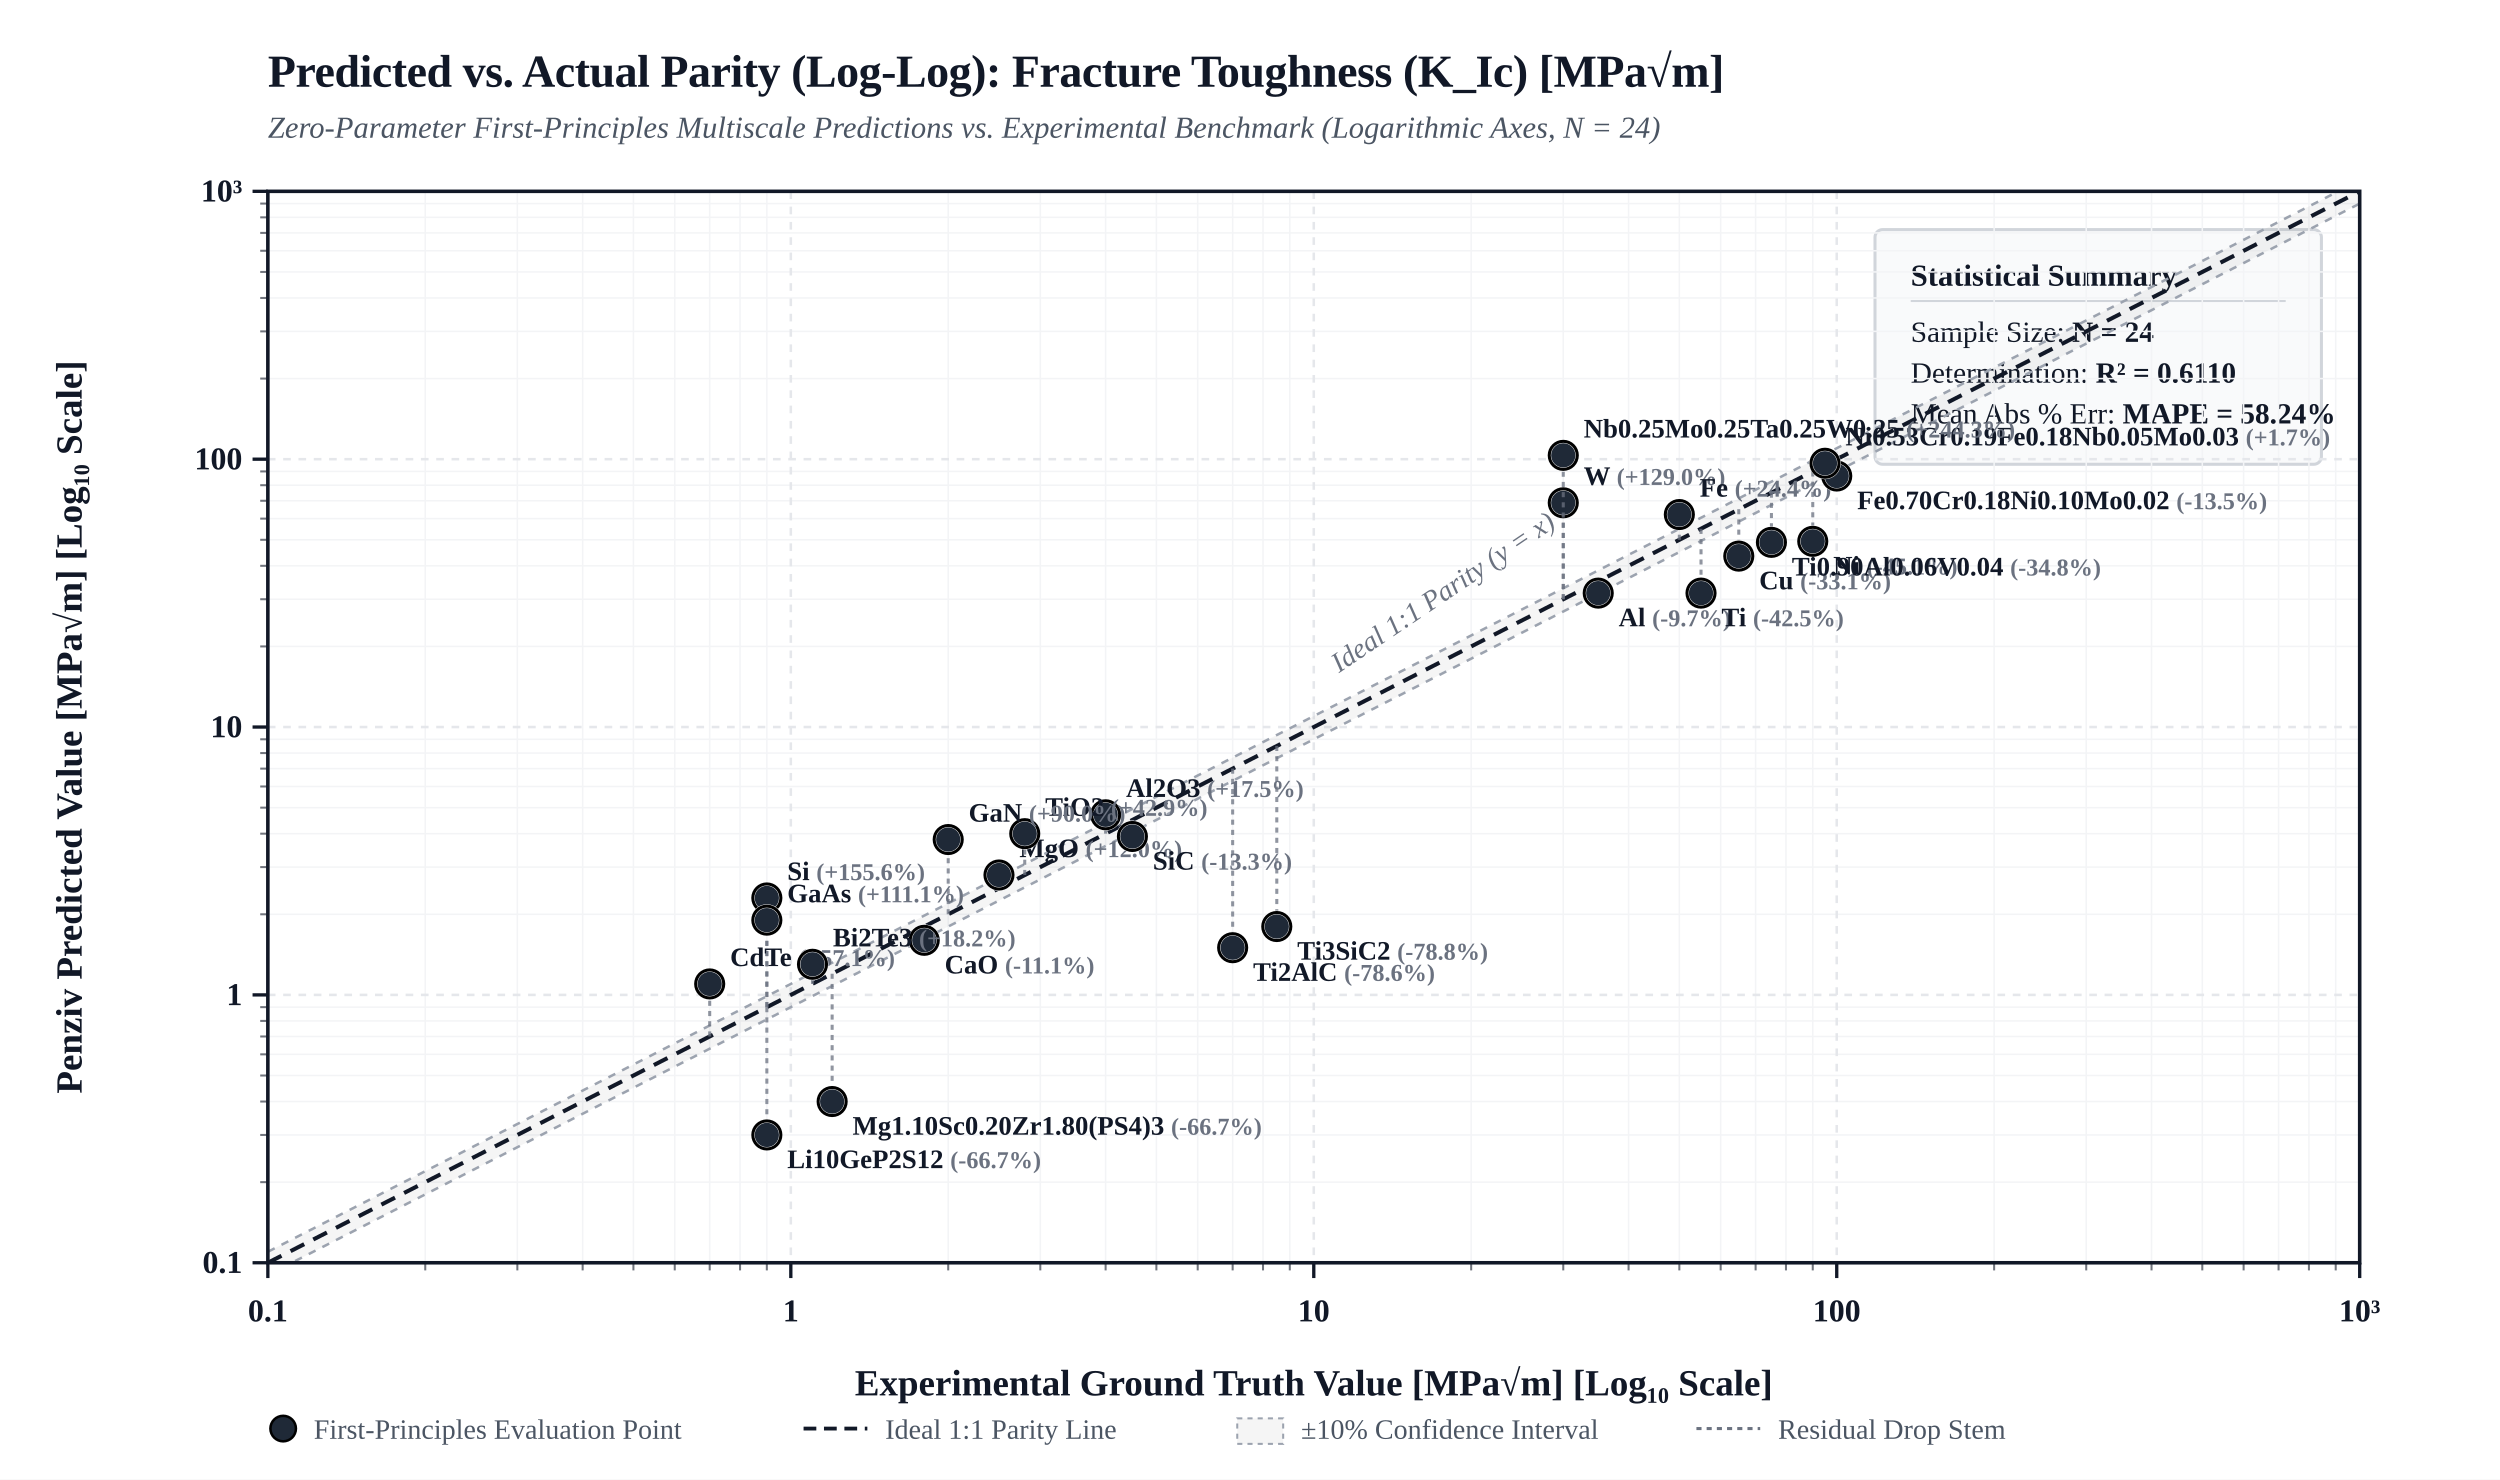
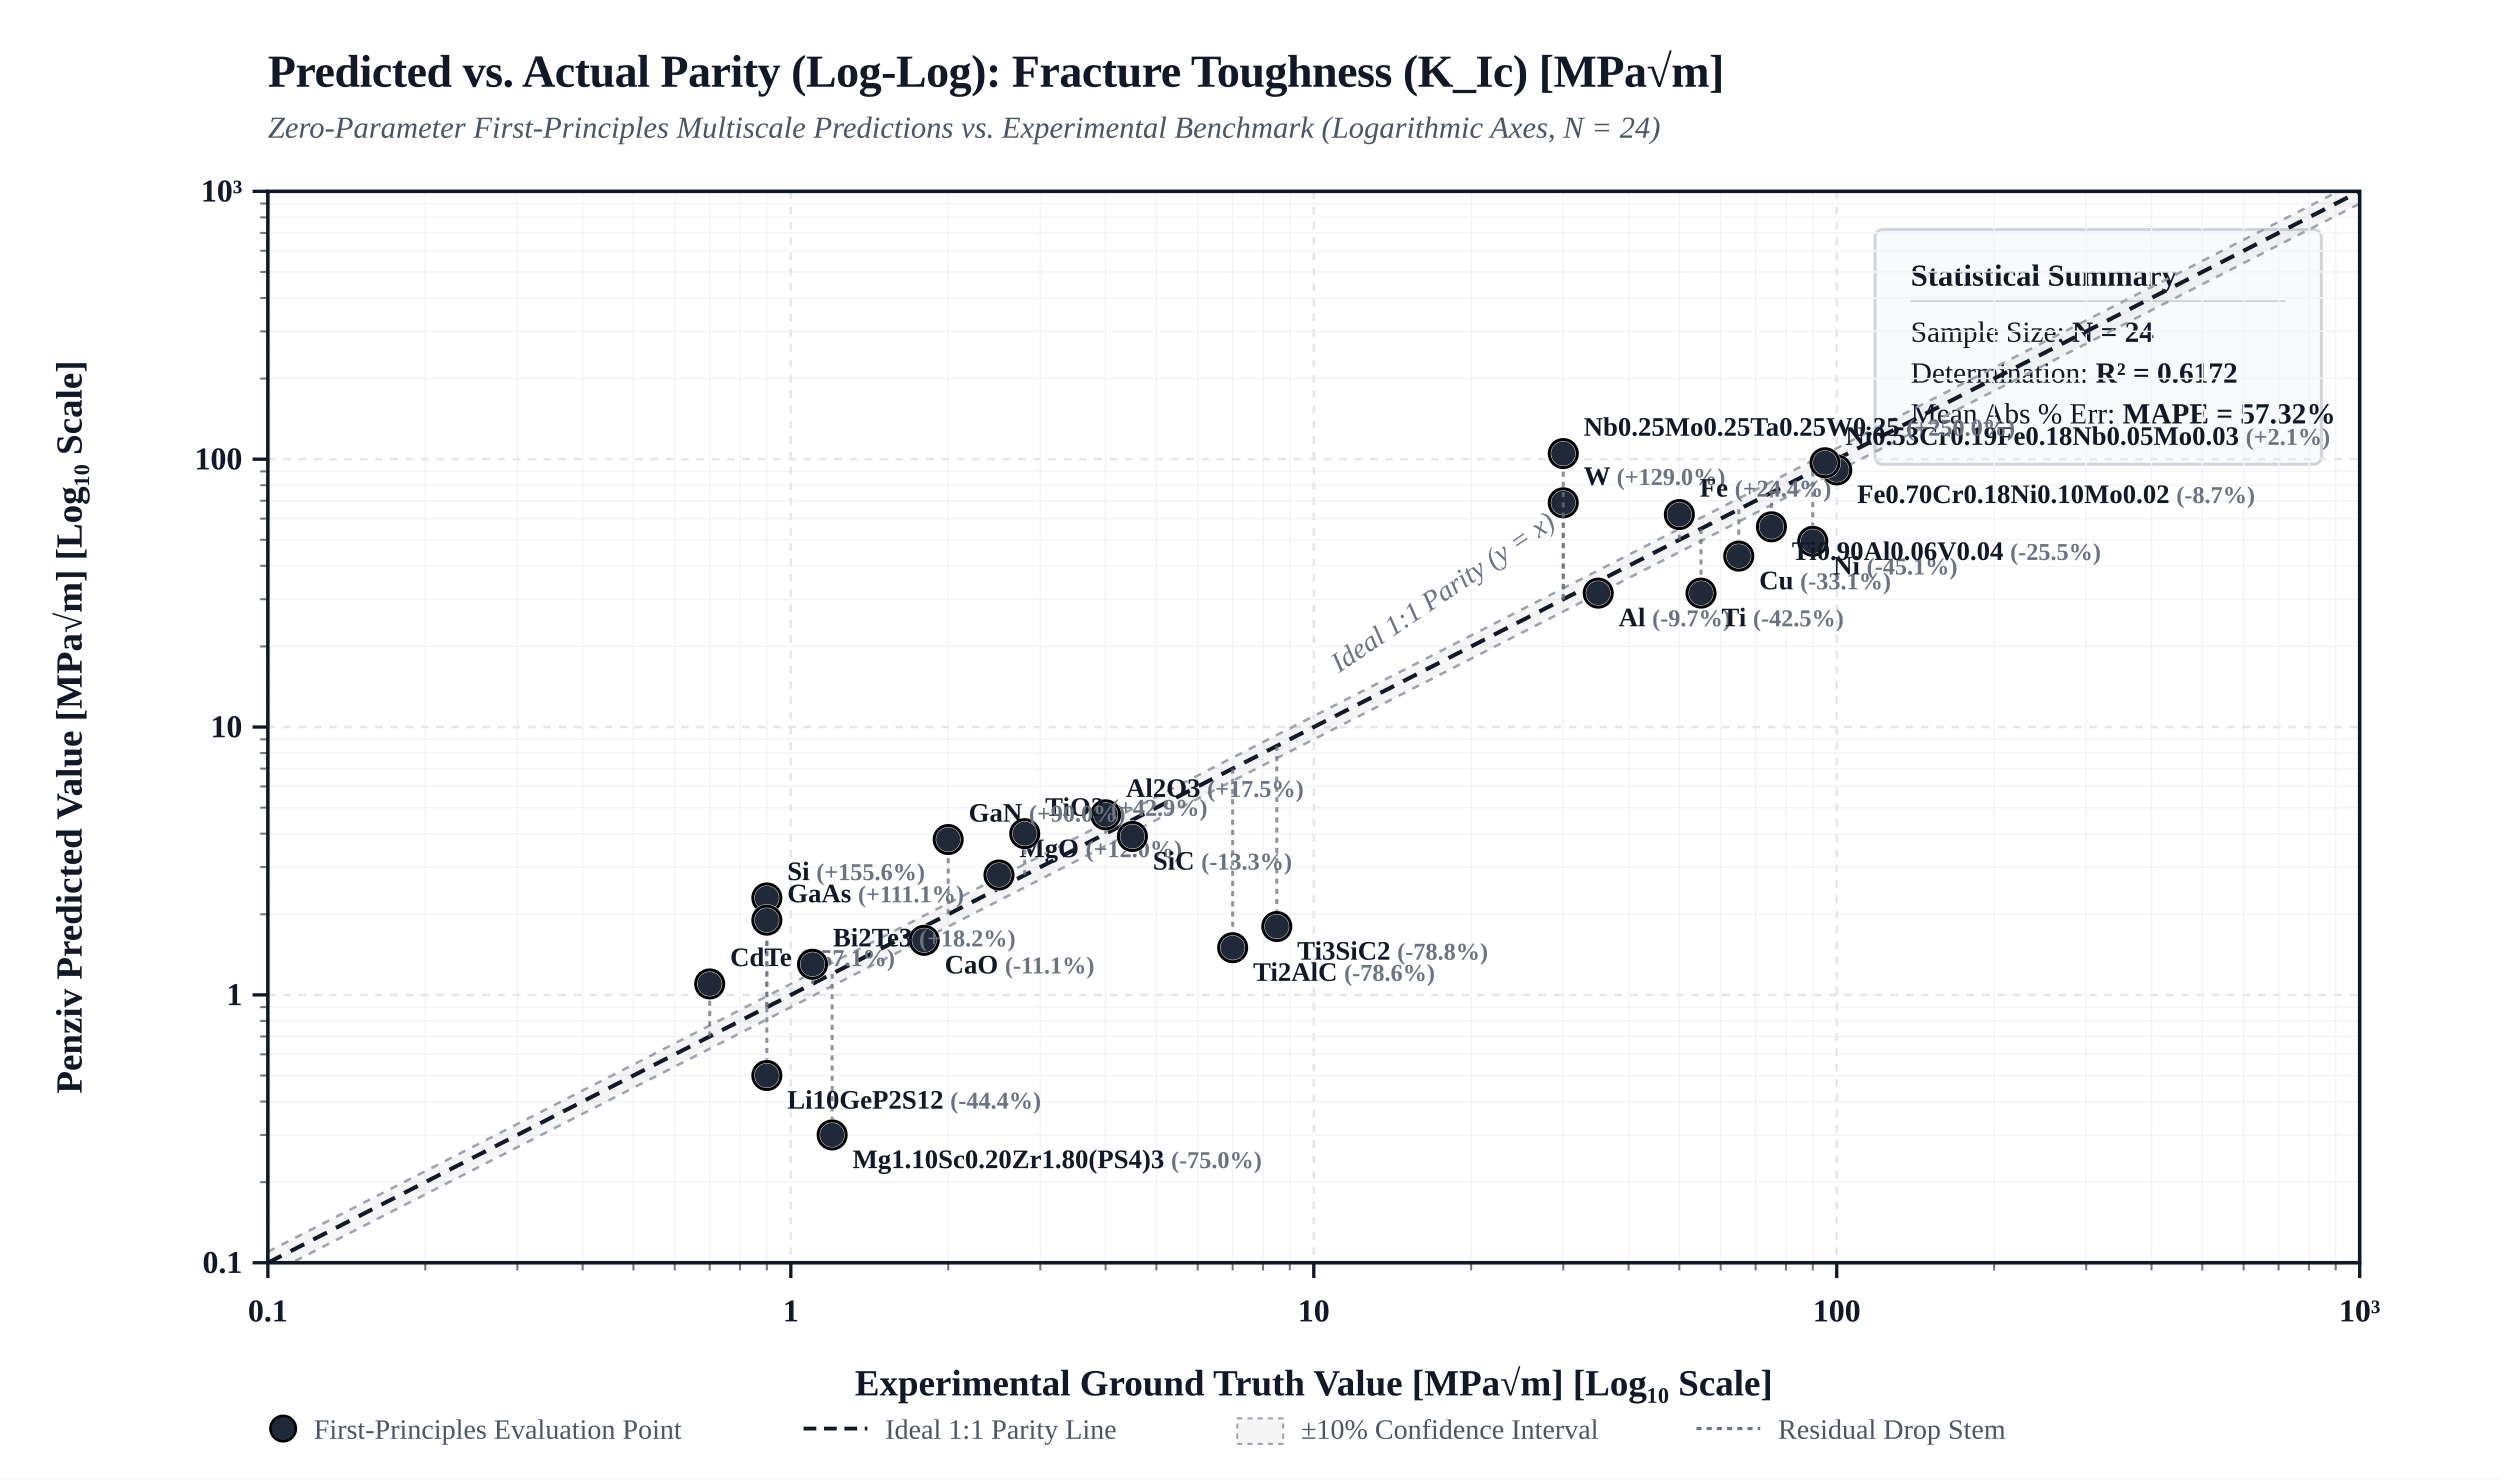
<svg xmlns="http://www.w3.org/2000/svg" viewBox="0 0 980 580" width="100%" height="auto" style="background-color: #FFFFFF; border: 1px solid #E5E7EB; border-radius: 4px; font-family: 'Times New Roman', Times, 'DejaVu Serif', 'TeX Gyre Termes', Georgia, serif;">
  <defs>
    <clipPath id="plotClip">
      <rect x="105" y="75" width="820" height="420" />
    </clipPath>
  </defs>
  <rect x="0" y="0" width="980" height="580" fill="#FFFFFF" />
  <text x="105" y="34" fill="#111827" font-size="18" font-weight="bold" letter-spacing="-0.01em">Predicted vs. Actual Parity (Log-Log): Fracture Toughness (K_Ic) [MPa√m]</text>
  <text x="105" y="54" fill="#4B5563" font-size="12" font-style="italic">Zero-Parameter First-Principles Multiscale Predictions vs. Experimental Benchmark (Logarithmic Axes, N = 24)</text>
  <g transform="translate(735, 90)">
    <rect width="175" height="92" rx="3" fill="#F9FAFB" stroke="#D1D5DB" stroke-width="1.2" />
    <text x="14" y="22" fill="#111827" font-size="12" font-weight="bold">Statistical Summary</text>
    <line x1="14" y1="28" x2="161" y2="28" stroke="#D1D5DB" stroke-width="0.8" />
    <text x="14" y="44" fill="#111827" font-size="11.5">Sample Size: <tspan font-weight="bold">N = 24</tspan>
    </text>
-     <text x="14" y="60" fill="#111827" font-size="11.5">Determination: <tspan font-weight="bold">R² = 0.6110</tspan>
+     <text x="14" y="60" fill="#111827" font-size="11.5">Determination: <tspan font-weight="bold">R² = 0.6172</tspan>
    </text>
-     <text x="14" y="76" fill="#111827" font-size="11.5">Mean Abs % Err: <tspan font-weight="bold">MAPE = 58.24%</tspan>
+     <text x="14" y="76" fill="#111827" font-size="11.5">Mean Abs % Err: <tspan font-weight="bold">MAPE = 57.32%</tspan>
    </text>
  </g>
  <line x1="166.7" y1="75" x2="166.7" y2="495" stroke="#F3F4F6" stroke-width="0.6" />
  <line x1="105" y1="463.4" x2="925" y2="463.4" stroke="#F3F4F6" stroke-width="0.6" />
  <line x1="102" y1="463.4" x2="105" y2="463.4" stroke="#111827" stroke-width="0.8" opacity="0.6" />
  <line x1="166.7" y1="495" x2="166.7" y2="498" stroke="#111827" stroke-width="0.8" opacity="0.6" />
  <line x1="202.8" y1="75" x2="202.8" y2="495" stroke="#F3F4F6" stroke-width="0.6" />
  <line x1="105" y1="444.9" x2="925" y2="444.9" stroke="#F3F4F6" stroke-width="0.6" />
  <line x1="102" y1="444.9" x2="105" y2="444.9" stroke="#111827" stroke-width="0.8" opacity="0.6" />
  <line x1="202.8" y1="495" x2="202.8" y2="498" stroke="#111827" stroke-width="0.8" opacity="0.6" />
  <line x1="228.4" y1="75" x2="228.4" y2="495" stroke="#F3F4F6" stroke-width="0.6" />
  <line x1="105" y1="431.8" x2="925" y2="431.8" stroke="#F3F4F6" stroke-width="0.6" />
  <line x1="102" y1="431.8" x2="105" y2="431.8" stroke="#111827" stroke-width="0.8" opacity="0.6" />
  <line x1="228.4" y1="495" x2="228.4" y2="498" stroke="#111827" stroke-width="0.8" opacity="0.6" />
  <line x1="248.3" y1="75" x2="248.3" y2="495" stroke="#F3F4F6" stroke-width="0.6" />
  <line x1="105" y1="421.6" x2="925" y2="421.6" stroke="#F3F4F6" stroke-width="0.6" />
  <line x1="102" y1="421.6" x2="105" y2="421.6" stroke="#111827" stroke-width="0.8" opacity="0.6" />
  <line x1="248.3" y1="495" x2="248.3" y2="498" stroke="#111827" stroke-width="0.8" opacity="0.6" />
  <line x1="264.5" y1="75" x2="264.5" y2="495" stroke="#F3F4F6" stroke-width="0.6" />
  <line x1="105" y1="413.3" x2="925" y2="413.3" stroke="#F3F4F6" stroke-width="0.6" />
  <line x1="102" y1="413.3" x2="105" y2="413.3" stroke="#111827" stroke-width="0.8" opacity="0.6" />
  <line x1="264.5" y1="495" x2="264.5" y2="498" stroke="#111827" stroke-width="0.8" opacity="0.6" />
  <line x1="278.2" y1="75" x2="278.2" y2="495" stroke="#F3F4F6" stroke-width="0.6" />
  <line x1="105" y1="406.3" x2="925" y2="406.3" stroke="#F3F4F6" stroke-width="0.6" />
  <line x1="102" y1="406.3" x2="105" y2="406.3" stroke="#111827" stroke-width="0.8" opacity="0.6" />
  <line x1="278.2" y1="495" x2="278.2" y2="498" stroke="#111827" stroke-width="0.8" opacity="0.6" />
  <line x1="290.1" y1="75" x2="290.1" y2="495" stroke="#F3F4F6" stroke-width="0.6" />
  <line x1="105" y1="400.2" x2="925" y2="400.2" stroke="#F3F4F6" stroke-width="0.6" />
  <line x1="102" y1="400.2" x2="105" y2="400.2" stroke="#111827" stroke-width="0.8" opacity="0.6" />
  <line x1="290.1" y1="495" x2="290.1" y2="498" stroke="#111827" stroke-width="0.8" opacity="0.6" />
  <line x1="300.6" y1="75" x2="300.6" y2="495" stroke="#F3F4F6" stroke-width="0.6" />
  <line x1="105" y1="394.8" x2="925" y2="394.8" stroke="#F3F4F6" stroke-width="0.6" />
  <line x1="102" y1="394.8" x2="105" y2="394.8" stroke="#111827" stroke-width="0.8" opacity="0.6" />
  <line x1="300.6" y1="495" x2="300.6" y2="498" stroke="#111827" stroke-width="0.8" opacity="0.6" />
  <line x1="371.7" y1="75" x2="371.7" y2="495" stroke="#F3F4F6" stroke-width="0.6" />
  <line x1="105" y1="358.4" x2="925" y2="358.4" stroke="#F3F4F6" stroke-width="0.6" />
  <line x1="102" y1="358.4" x2="105" y2="358.4" stroke="#111827" stroke-width="0.8" opacity="0.6" />
  <line x1="371.7" y1="495" x2="371.7" y2="498" stroke="#111827" stroke-width="0.8" opacity="0.6" />
  <line x1="407.8" y1="75" x2="407.8" y2="495" stroke="#F3F4F6" stroke-width="0.6" />
  <line x1="105" y1="339.9" x2="925" y2="339.9" stroke="#F3F4F6" stroke-width="0.6" />
  <line x1="102" y1="339.9" x2="105" y2="339.9" stroke="#111827" stroke-width="0.8" opacity="0.6" />
  <line x1="407.8" y1="495" x2="407.8" y2="498" stroke="#111827" stroke-width="0.8" opacity="0.6" />
  <line x1="433.4" y1="75" x2="433.4" y2="495" stroke="#F3F4F6" stroke-width="0.6" />
  <line x1="105" y1="326.8" x2="925" y2="326.8" stroke="#F3F4F6" stroke-width="0.6" />
  <line x1="102" y1="326.8" x2="105" y2="326.8" stroke="#111827" stroke-width="0.8" opacity="0.6" />
  <line x1="433.4" y1="495" x2="433.4" y2="498" stroke="#111827" stroke-width="0.8" opacity="0.6" />
  <line x1="453.3" y1="75" x2="453.3" y2="495" stroke="#F3F4F6" stroke-width="0.6" />
  <line x1="105" y1="316.6" x2="925" y2="316.6" stroke="#F3F4F6" stroke-width="0.6" />
  <line x1="102" y1="316.6" x2="105" y2="316.6" stroke="#111827" stroke-width="0.8" opacity="0.6" />
  <line x1="453.3" y1="495" x2="453.3" y2="498" stroke="#111827" stroke-width="0.8" opacity="0.6" />
  <line x1="469.5" y1="75" x2="469.5" y2="495" stroke="#F3F4F6" stroke-width="0.6" />
  <line x1="105" y1="308.3" x2="925" y2="308.3" stroke="#F3F4F6" stroke-width="0.6" />
  <line x1="102" y1="308.3" x2="105" y2="308.3" stroke="#111827" stroke-width="0.8" opacity="0.6" />
  <line x1="469.5" y1="495" x2="469.5" y2="498" stroke="#111827" stroke-width="0.8" opacity="0.6" />
  <line x1="483.2" y1="75" x2="483.2" y2="495" stroke="#F3F4F6" stroke-width="0.6" />
  <line x1="105" y1="301.3" x2="925" y2="301.3" stroke="#F3F4F6" stroke-width="0.6" />
  <line x1="102" y1="301.3" x2="105" y2="301.3" stroke="#111827" stroke-width="0.8" opacity="0.6" />
  <line x1="483.2" y1="495" x2="483.2" y2="498" stroke="#111827" stroke-width="0.8" opacity="0.6" />
  <line x1="495.1" y1="75" x2="495.1" y2="495" stroke="#F3F4F6" stroke-width="0.6" />
  <line x1="105" y1="295.2" x2="925" y2="295.2" stroke="#F3F4F6" stroke-width="0.6" />
  <line x1="102" y1="295.2" x2="105" y2="295.2" stroke="#111827" stroke-width="0.8" opacity="0.6" />
  <line x1="495.1" y1="495" x2="495.1" y2="498" stroke="#111827" stroke-width="0.8" opacity="0.6" />
  <line x1="505.6" y1="75" x2="505.6" y2="495" stroke="#F3F4F6" stroke-width="0.6" />
  <line x1="105" y1="289.8" x2="925" y2="289.8" stroke="#F3F4F6" stroke-width="0.6" />
  <line x1="102" y1="289.8" x2="105" y2="289.8" stroke="#111827" stroke-width="0.8" opacity="0.6" />
  <line x1="505.6" y1="495" x2="505.6" y2="498" stroke="#111827" stroke-width="0.8" opacity="0.6" />
  <line x1="576.7" y1="75" x2="576.7" y2="495" stroke="#F3F4F6" stroke-width="0.6" />
  <line x1="105" y1="253.4" x2="925" y2="253.4" stroke="#F3F4F6" stroke-width="0.6" />
  <line x1="102" y1="253.4" x2="105" y2="253.4" stroke="#111827" stroke-width="0.8" opacity="0.6" />
  <line x1="576.7" y1="495" x2="576.7" y2="498" stroke="#111827" stroke-width="0.8" opacity="0.6" />
  <line x1="612.8" y1="75" x2="612.8" y2="495" stroke="#F3F4F6" stroke-width="0.6" />
  <line x1="105" y1="234.9" x2="925" y2="234.9" stroke="#F3F4F6" stroke-width="0.6" />
  <line x1="102" y1="234.9" x2="105" y2="234.9" stroke="#111827" stroke-width="0.8" opacity="0.6" />
  <line x1="612.8" y1="495" x2="612.8" y2="498" stroke="#111827" stroke-width="0.8" opacity="0.6" />
  <line x1="638.4" y1="75" x2="638.4" y2="495" stroke="#F3F4F6" stroke-width="0.6" />
  <line x1="105" y1="221.8" x2="925" y2="221.8" stroke="#F3F4F6" stroke-width="0.6" />
  <line x1="102" y1="221.8" x2="105" y2="221.8" stroke="#111827" stroke-width="0.8" opacity="0.6" />
  <line x1="638.4" y1="495" x2="638.4" y2="498" stroke="#111827" stroke-width="0.8" opacity="0.6" />
  <line x1="658.3" y1="75" x2="658.3" y2="495" stroke="#F3F4F6" stroke-width="0.6" />
  <line x1="105" y1="211.6" x2="925" y2="211.6" stroke="#F3F4F6" stroke-width="0.6" />
  <line x1="102" y1="211.6" x2="105" y2="211.6" stroke="#111827" stroke-width="0.8" opacity="0.6" />
  <line x1="658.3" y1="495" x2="658.3" y2="498" stroke="#111827" stroke-width="0.8" opacity="0.6" />
  <line x1="674.5" y1="75" x2="674.5" y2="495" stroke="#F3F4F6" stroke-width="0.6" />
  <line x1="105" y1="203.3" x2="925" y2="203.3" stroke="#F3F4F6" stroke-width="0.6" />
  <line x1="102" y1="203.3" x2="105" y2="203.3" stroke="#111827" stroke-width="0.8" opacity="0.6" />
  <line x1="674.5" y1="495" x2="674.5" y2="498" stroke="#111827" stroke-width="0.8" opacity="0.6" />
  <line x1="688.2" y1="75" x2="688.2" y2="495" stroke="#F3F4F6" stroke-width="0.6" />
  <line x1="105" y1="196.3" x2="925" y2="196.3" stroke="#F3F4F6" stroke-width="0.6" />
  <line x1="102" y1="196.3" x2="105" y2="196.3" stroke="#111827" stroke-width="0.8" opacity="0.6" />
  <line x1="688.2" y1="495" x2="688.2" y2="498" stroke="#111827" stroke-width="0.8" opacity="0.6" />
  <line x1="700.1" y1="75" x2="700.1" y2="495" stroke="#F3F4F6" stroke-width="0.6" />
  <line x1="105" y1="190.2" x2="925" y2="190.2" stroke="#F3F4F6" stroke-width="0.6" />
  <line x1="102" y1="190.2" x2="105" y2="190.2" stroke="#111827" stroke-width="0.8" opacity="0.6" />
  <line x1="700.1" y1="495" x2="700.1" y2="498" stroke="#111827" stroke-width="0.8" opacity="0.6" />
  <line x1="710.6" y1="75" x2="710.6" y2="495" stroke="#F3F4F6" stroke-width="0.6" />
  <line x1="105" y1="184.8" x2="925" y2="184.8" stroke="#F3F4F6" stroke-width="0.6" />
  <line x1="102" y1="184.8" x2="105" y2="184.8" stroke="#111827" stroke-width="0.8" opacity="0.6" />
  <line x1="710.6" y1="495" x2="710.6" y2="498" stroke="#111827" stroke-width="0.8" opacity="0.6" />
  <line x1="781.7" y1="75" x2="781.7" y2="495" stroke="#F3F4F6" stroke-width="0.6" />
  <line x1="105" y1="148.4" x2="925" y2="148.4" stroke="#F3F4F6" stroke-width="0.6" />
  <line x1="102" y1="148.4" x2="105" y2="148.4" stroke="#111827" stroke-width="0.8" opacity="0.6" />
  <line x1="781.7" y1="495" x2="781.7" y2="498" stroke="#111827" stroke-width="0.8" opacity="0.6" />
  <line x1="817.8" y1="75" x2="817.8" y2="495" stroke="#F3F4F6" stroke-width="0.6" />
  <line x1="105" y1="129.9" x2="925" y2="129.9" stroke="#F3F4F6" stroke-width="0.6" />
  <line x1="102" y1="129.9" x2="105" y2="129.9" stroke="#111827" stroke-width="0.8" opacity="0.6" />
  <line x1="817.8" y1="495" x2="817.8" y2="498" stroke="#111827" stroke-width="0.8" opacity="0.6" />
  <line x1="843.4" y1="75" x2="843.4" y2="495" stroke="#F3F4F6" stroke-width="0.6" />
  <line x1="105" y1="116.8" x2="925" y2="116.8" stroke="#F3F4F6" stroke-width="0.6" />
  <line x1="102" y1="116.8" x2="105" y2="116.8" stroke="#111827" stroke-width="0.8" opacity="0.6" />
  <line x1="843.4" y1="495" x2="843.4" y2="498" stroke="#111827" stroke-width="0.8" opacity="0.6" />
  <line x1="863.3" y1="75" x2="863.3" y2="495" stroke="#F3F4F6" stroke-width="0.6" />
  <line x1="105" y1="106.6" x2="925" y2="106.6" stroke="#F3F4F6" stroke-width="0.6" />
  <line x1="102" y1="106.6" x2="105" y2="106.6" stroke="#111827" stroke-width="0.8" opacity="0.6" />
  <line x1="863.3" y1="495" x2="863.3" y2="498" stroke="#111827" stroke-width="0.8" opacity="0.6" />
  <line x1="879.5" y1="75" x2="879.5" y2="495" stroke="#F3F4F6" stroke-width="0.6" />
  <line x1="105" y1="98.3" x2="925" y2="98.3" stroke="#F3F4F6" stroke-width="0.6" />
  <line x1="102" y1="98.3" x2="105" y2="98.3" stroke="#111827" stroke-width="0.8" opacity="0.6" />
  <line x1="879.5" y1="495" x2="879.5" y2="498" stroke="#111827" stroke-width="0.8" opacity="0.6" />
  <line x1="893.2" y1="75" x2="893.2" y2="495" stroke="#F3F4F6" stroke-width="0.6" />
  <line x1="105" y1="91.3" x2="925" y2="91.3" stroke="#F3F4F6" stroke-width="0.6" />
  <line x1="102" y1="91.3" x2="105" y2="91.3" stroke="#111827" stroke-width="0.8" opacity="0.6" />
  <line x1="893.2" y1="495" x2="893.2" y2="498" stroke="#111827" stroke-width="0.8" opacity="0.6" />
  <line x1="905.1" y1="75" x2="905.1" y2="495" stroke="#F3F4F6" stroke-width="0.6" />
  <line x1="105" y1="85.2" x2="925" y2="85.2" stroke="#F3F4F6" stroke-width="0.6" />
  <line x1="102" y1="85.2" x2="105" y2="85.2" stroke="#111827" stroke-width="0.8" opacity="0.6" />
  <line x1="905.1" y1="495" x2="905.1" y2="498" stroke="#111827" stroke-width="0.8" opacity="0.6" />
  <line x1="915.6" y1="75" x2="915.6" y2="495" stroke="#F3F4F6" stroke-width="0.6" />
  <line x1="105" y1="79.8" x2="925" y2="79.8" stroke="#F3F4F6" stroke-width="0.6" />
  <line x1="102" y1="79.8" x2="105" y2="79.8" stroke="#111827" stroke-width="0.8" opacity="0.6" />
  <line x1="915.6" y1="495" x2="915.6" y2="498" stroke="#111827" stroke-width="0.8" opacity="0.6" />
  <line x1="105.0" y1="75" x2="105.0" y2="495" stroke="#E5E7EB" stroke-width="1.0" stroke-dasharray="3,3" />
  <line x1="105" y1="495.0" x2="925" y2="495.0" stroke="#E5E7EB" stroke-width="1.0" stroke-dasharray="3,3" />
  <line x1="99" y1="495.0" x2="105" y2="495.0" stroke="#111827" stroke-width="1.3" />
  <text x="95" y="499.0" fill="#111827" font-size="12.5" font-weight="bold" text-anchor="end">0.1</text>
  <line x1="105.0" y1="495" x2="105.0" y2="501" stroke="#111827" stroke-width="1.3" />
  <text x="105.0" y="518.0" fill="#111827" font-size="12.5" font-weight="bold" text-anchor="middle">0.1</text>
  <line x1="310.0" y1="75" x2="310.0" y2="495" stroke="#E5E7EB" stroke-width="1.0" stroke-dasharray="3,3" />
  <line x1="105" y1="390.0" x2="925" y2="390.0" stroke="#E5E7EB" stroke-width="1.0" stroke-dasharray="3,3" />
  <line x1="99" y1="390.0" x2="105" y2="390.0" stroke="#111827" stroke-width="1.3" />
  <text x="95" y="394.0" fill="#111827" font-size="12.5" font-weight="bold" text-anchor="end">1</text>
  <line x1="310.0" y1="495" x2="310.0" y2="501" stroke="#111827" stroke-width="1.3" />
  <text x="310.0" y="518.0" fill="#111827" font-size="12.5" font-weight="bold" text-anchor="middle">1</text>
  <line x1="515.0" y1="75" x2="515.0" y2="495" stroke="#E5E7EB" stroke-width="1.0" stroke-dasharray="3,3" />
  <line x1="105" y1="285.0" x2="925" y2="285.0" stroke="#E5E7EB" stroke-width="1.0" stroke-dasharray="3,3" />
  <line x1="99" y1="285.0" x2="105" y2="285.0" stroke="#111827" stroke-width="1.3" />
  <text x="95" y="289.0" fill="#111827" font-size="12.5" font-weight="bold" text-anchor="end">10</text>
  <line x1="515.0" y1="495" x2="515.0" y2="501" stroke="#111827" stroke-width="1.3" />
  <text x="515.0" y="518.0" fill="#111827" font-size="12.5" font-weight="bold" text-anchor="middle">10</text>
  <line x1="720.0" y1="75" x2="720.0" y2="495" stroke="#E5E7EB" stroke-width="1.0" stroke-dasharray="3,3" />
  <line x1="105" y1="180.0" x2="925" y2="180.0" stroke="#E5E7EB" stroke-width="1.0" stroke-dasharray="3,3" />
  <line x1="99" y1="180.0" x2="105" y2="180.0" stroke="#111827" stroke-width="1.3" />
  <text x="95" y="184.0" fill="#111827" font-size="12.5" font-weight="bold" text-anchor="end">100</text>
  <line x1="720.0" y1="495" x2="720.0" y2="501" stroke="#111827" stroke-width="1.3" />
  <text x="720.0" y="518.0" fill="#111827" font-size="12.5" font-weight="bold" text-anchor="middle">100</text>
  <line x1="925.0" y1="75" x2="925.0" y2="495" stroke="#E5E7EB" stroke-width="1.0" stroke-dasharray="3,3" />
  <line x1="105" y1="75.0" x2="925" y2="75.0" stroke="#E5E7EB" stroke-width="1.0" stroke-dasharray="3,3" />
  <line x1="99" y1="75.0" x2="105" y2="75.0" stroke="#111827" stroke-width="1.3" />
  <text x="95" y="79.0" fill="#111827" font-size="12.5" font-weight="bold" text-anchor="end">10³</text>
  <line x1="925.0" y1="495" x2="925.0" y2="501" stroke="#111827" stroke-width="1.3" />
  <text x="925.0" y="518.0" fill="#111827" font-size="12.5" font-weight="bold" text-anchor="middle">10³</text>
  <polygon points="105.0,490.7 925.0,70.7 925.0,79.8 105.0,499.8" fill="rgba(0, 0, 0, 0.04)" clip-path="url(#plotClip)" />
  <line x1="105.0" y1="490.7" x2="925.0" y2="70.7" stroke="#9CA3AF" stroke-width="1.0" stroke-dasharray="3,3" clip-path="url(#plotClip)" />
  <line x1="105.0" y1="499.8" x2="925.0" y2="79.8" stroke="#9CA3AF" stroke-width="1.0" stroke-dasharray="3,3" clip-path="url(#plotClip)" />
  <line x1="105.0" y1="495.0" x2="925.0" y2="75.0" stroke="#111827" stroke-width="1.6" stroke-dasharray="6,4" clip-path="url(#plotClip)" />
  <text x="535.0" y="273.0" fill="#6B7280" font-size="11" font-style="italic" transform="rotate(-34 515.0 285.0)">Ideal 1:1 Parity (y = x)</text>
  <rect x="105" y="75" width="820" height="420" fill="none" stroke="#111827" stroke-width="1.4" />
  <text x="515.0" y="547.0" fill="#111827" font-size="14.5" font-weight="bold" text-anchor="middle">Experimental Ground Truth Value [MPa√m] [Log₁₀ Scale]</text>
  <text x="32" y="285.0" fill="#111827" font-size="14.5" font-weight="bold" text-anchor="middle" transform="rotate(-90 32 285.0)">Penziv Predicted Value [MPa√m] [Log₁₀ Scale]</text>
  <line x1="681.6" y1="199.6" x2="681.6" y2="218.0" stroke="#6B7280" stroke-width="1.2" stroke-dasharray="2,2" opacity="0.75" clip-path="url(#plotClip)" />
  <circle cx="681.6" cy="218.0" r="5.5" fill="#1F2937" stroke="#FFFFFF" stroke-width="1.5" />
  <circle cx="681.6" cy="218.0" r="5.5" fill="none" stroke="#000000" stroke-width="1.2" />
  <text x="689.6" y="231.0" fill="#111827" font-size="10.5" font-weight="600" text-anchor="start">Cu <tspan fill="#6B7280" font-size="9.5">(-33.1%)</tspan>
  </text>
  <line x1="626.5" y1="227.9" x2="626.5" y2="232.5" stroke="#6B7280" stroke-width="1.2" stroke-dasharray="2,2" opacity="0.75" clip-path="url(#plotClip)" />
  <circle cx="626.5" cy="232.5" r="5.5" fill="#1F2937" stroke="#FFFFFF" stroke-width="1.5" />
  <circle cx="626.5" cy="232.5" r="5.5" fill="none" stroke="#000000" stroke-width="1.2" />
  <text x="634.5" y="245.5" fill="#111827" font-size="10.5" font-weight="600" text-anchor="start">Al <tspan fill="#6B7280" font-size="9.5">(-9.7%)</tspan>
  </text>
  <line x1="710.6" y1="184.8" x2="710.6" y2="212.2" stroke="#6B7280" stroke-width="1.2" stroke-dasharray="2,2" opacity="0.75" clip-path="url(#plotClip)" />
  <circle cx="710.6" cy="212.2" r="5.5" fill="#1F2937" stroke="#FFFFFF" stroke-width="1.5" />
  <circle cx="710.6" cy="212.2" r="5.5" fill="none" stroke="#000000" stroke-width="1.2" />
  <text x="718.6" y="225.2" fill="#111827" font-size="10.5" font-weight="600" text-anchor="start">Ni <tspan fill="#6B7280" font-size="9.5">(-45.1%)</tspan>
  </text>
  <line x1="666.8" y1="207.3" x2="666.8" y2="232.5" stroke="#6B7280" stroke-width="1.2" stroke-dasharray="2,2" opacity="0.75" clip-path="url(#plotClip)" />
  <circle cx="666.8" cy="232.5" r="5.5" fill="#1F2937" stroke="#FFFFFF" stroke-width="1.5" />
  <circle cx="666.8" cy="232.5" r="5.5" fill="none" stroke="#000000" stroke-width="1.2" />
  <text x="674.8" y="245.5" fill="#111827" font-size="10.5" font-weight="600" text-anchor="start">Ti <tspan fill="#6B7280" font-size="9.5">(-42.5%)</tspan>
  </text>
  <line x1="612.8" y1="234.9" x2="612.8" y2="197.1" stroke="#6B7280" stroke-width="1.2" stroke-dasharray="2,2" opacity="0.75" clip-path="url(#plotClip)" />
  <circle cx="612.8" cy="197.1" r="5.5" fill="#1F2937" stroke="#FFFFFF" stroke-width="1.5" />
  <circle cx="612.8" cy="197.1" r="5.5" fill="none" stroke="#000000" stroke-width="1.2" />
  <text x="620.8" y="190.1" fill="#111827" font-size="10.5" font-weight="600" text-anchor="start">W <tspan fill="#6B7280" font-size="9.5">(+129.0%)</tspan>
  </text>
  <line x1="658.3" y1="211.6" x2="658.3" y2="201.7" stroke="#6B7280" stroke-width="1.2" stroke-dasharray="2,2" opacity="0.75" clip-path="url(#plotClip)" />
  <circle cx="658.3" cy="201.7" r="5.5" fill="#1F2937" stroke="#FFFFFF" stroke-width="1.5" />
  <circle cx="658.3" cy="201.7" r="5.5" fill="none" stroke="#000000" stroke-width="1.2" />
  <text x="666.3" y="194.7" fill="#111827" font-size="10.5" font-weight="600" text-anchor="start">Fe <tspan fill="#6B7280" font-size="9.5">(+24.4%)</tspan>
  </text>
-   <line x1="720.0" y1="180.0" x2="720.0" y2="186.6" stroke="#6B7280" stroke-width="1.2" stroke-dasharray="2,2" opacity="0.75" clip-path="url(#plotClip)" />
-   <circle cx="720.0" cy="186.6" r="5.5" fill="#1F2937" stroke="#FFFFFF" stroke-width="1.5" />
-   <circle cx="720.0" cy="186.6" r="5.5" fill="none" stroke="#000000" stroke-width="1.2" />
-   <text x="728.0" y="199.6" fill="#111827" font-size="10.5" font-weight="600" text-anchor="start">Fe0.70Cr0.18Ni0.10Mo0.02 <tspan fill="#6B7280" font-size="9.5">(-13.5%)</tspan>
-   </text>
-   <line x1="715.4" y1="182.3" x2="715.4" y2="181.6" stroke="#6B7280" stroke-width="1.2" stroke-dasharray="2,2" opacity="0.75" clip-path="url(#plotClip)" />
-   <circle cx="715.4" cy="181.6" r="5.5" fill="#1F2937" stroke="#FFFFFF" stroke-width="1.5" />
-   <circle cx="715.4" cy="181.6" r="5.5" fill="none" stroke="#000000" stroke-width="1.2" />
-   <text x="723.4" y="174.6" fill="#111827" font-size="10.5" font-weight="600" text-anchor="start">Ni0.53Cr0.19Fe0.18Nb0.05Mo0.03 <tspan fill="#6B7280" font-size="9.5">(+1.7%)</tspan>
-   </text>
-   <line x1="694.4" y1="193.1" x2="694.4" y2="212.6" stroke="#6B7280" stroke-width="1.2" stroke-dasharray="2,2" opacity="0.75" clip-path="url(#plotClip)" />
-   <circle cx="694.4" cy="212.6" r="5.5" fill="#1F2937" stroke="#FFFFFF" stroke-width="1.5" />
-   <circle cx="694.4" cy="212.6" r="5.5" fill="none" stroke="#000000" stroke-width="1.2" />
-   <text x="702.4" y="225.6" fill="#111827" font-size="10.5" font-weight="600" text-anchor="start">Ti0.90Al0.06V0.04 <tspan fill="#6B7280" font-size="9.5">(-34.8%)</tspan>
-   </text>
-   <line x1="612.8" y1="234.9" x2="612.8" y2="178.5" stroke="#6B7280" stroke-width="1.2" stroke-dasharray="2,2" opacity="0.75" clip-path="url(#plotClip)" />
-   <circle cx="612.8" cy="178.5" r="5.5" fill="#1F2937" stroke="#FFFFFF" stroke-width="1.5" />
-   <circle cx="612.8" cy="178.5" r="5.5" fill="none" stroke="#000000" stroke-width="1.2" />
-   <text x="620.8" y="171.5" fill="#111827" font-size="10.5" font-weight="600" text-anchor="start">Nb0.25Mo0.25Ta0.25W0.25 <tspan fill="#6B7280" font-size="9.5">(+244.3%)</tspan>
+   <line x1="720.0" y1="180.0" x2="720.0" y2="184.2" stroke="#6B7280" stroke-width="1.2" stroke-dasharray="2,2" opacity="0.75" clip-path="url(#plotClip)" />
+   <circle cx="720.0" cy="184.2" r="5.5" fill="#1F2937" stroke="#FFFFFF" stroke-width="1.5" />
+   <circle cx="720.0" cy="184.2" r="5.5" fill="none" stroke="#000000" stroke-width="1.2" />
+   <text x="728.0" y="197.2" fill="#111827" font-size="10.5" font-weight="600" text-anchor="start">Fe0.70Cr0.18Ni0.10Mo0.02 <tspan fill="#6B7280" font-size="9.5">(-8.7%)</tspan>
+   </text>
+   <line x1="715.4" y1="182.3" x2="715.4" y2="181.4" stroke="#6B7280" stroke-width="1.2" stroke-dasharray="2,2" opacity="0.75" clip-path="url(#plotClip)" />
+   <circle cx="715.4" cy="181.4" r="5.5" fill="#1F2937" stroke="#FFFFFF" stroke-width="1.5" />
+   <circle cx="715.4" cy="181.4" r="5.5" fill="none" stroke="#000000" stroke-width="1.2" />
+   <text x="723.4" y="174.4" fill="#111827" font-size="10.5" font-weight="600" text-anchor="start">Ni0.53Cr0.19Fe0.18Nb0.05Mo0.03 <tspan fill="#6B7280" font-size="9.5">(+2.1%)</tspan>
+   </text>
+   <line x1="694.4" y1="193.1" x2="694.4" y2="206.5" stroke="#6B7280" stroke-width="1.2" stroke-dasharray="2,2" opacity="0.75" clip-path="url(#plotClip)" />
+   <circle cx="694.4" cy="206.5" r="5.5" fill="#1F2937" stroke="#FFFFFF" stroke-width="1.5" />
+   <circle cx="694.4" cy="206.5" r="5.5" fill="none" stroke="#000000" stroke-width="1.2" />
+   <text x="702.4" y="219.5" fill="#111827" font-size="10.5" font-weight="600" text-anchor="start">Ti0.90Al0.06V0.04 <tspan fill="#6B7280" font-size="9.5">(-25.5%)</tspan>
+   </text>
+   <line x1="612.8" y1="234.9" x2="612.8" y2="177.8" stroke="#6B7280" stroke-width="1.2" stroke-dasharray="2,2" opacity="0.75" clip-path="url(#plotClip)" />
+   <circle cx="612.8" cy="177.8" r="5.5" fill="#1F2937" stroke="#FFFFFF" stroke-width="1.5" />
+   <circle cx="612.8" cy="177.8" r="5.5" fill="none" stroke="#000000" stroke-width="1.2" />
+   <text x="620.8" y="170.8" fill="#111827" font-size="10.5" font-weight="600" text-anchor="start">Nb0.25Mo0.25Ta0.25W0.25 <tspan fill="#6B7280" font-size="9.5">(+250.0%)</tspan>
  </text>
  <line x1="500.5" y1="292.4" x2="500.5" y2="363.2" stroke="#6B7280" stroke-width="1.2" stroke-dasharray="2,2" opacity="0.75" clip-path="url(#plotClip)" />
  <circle cx="500.5" cy="363.2" r="5.5" fill="#1F2937" stroke="#FFFFFF" stroke-width="1.5" />
  <circle cx="500.5" cy="363.2" r="5.5" fill="none" stroke="#000000" stroke-width="1.2" />
  <text x="508.5" y="376.2" fill="#111827" font-size="10.5" font-weight="600" text-anchor="start">Ti3SiC2 <tspan fill="#6B7280" font-size="9.5">(-78.8%)</tspan>
  </text>
  <line x1="483.2" y1="301.3" x2="483.2" y2="371.5" stroke="#6B7280" stroke-width="1.2" stroke-dasharray="2,2" opacity="0.75" clip-path="url(#plotClip)" />
  <circle cx="483.2" cy="371.5" r="5.5" fill="#1F2937" stroke="#FFFFFF" stroke-width="1.5" />
  <circle cx="483.2" cy="371.5" r="5.5" fill="none" stroke="#000000" stroke-width="1.2" />
  <text x="491.2" y="384.5" fill="#111827" font-size="10.5" font-weight="600" text-anchor="start">Ti2AlC <tspan fill="#6B7280" font-size="9.5">(-78.6%)</tspan>
  </text>
  <line x1="362.3" y1="363.2" x2="362.3" y2="368.6" stroke="#6B7280" stroke-width="1.2" stroke-dasharray="2,2" opacity="0.75" clip-path="url(#plotClip)" />
  <circle cx="362.3" cy="368.6" r="5.5" fill="#1F2937" stroke="#FFFFFF" stroke-width="1.5" />
  <circle cx="362.3" cy="368.6" r="5.5" fill="none" stroke="#000000" stroke-width="1.2" />
  <text x="370.3" y="381.6" fill="#111827" font-size="10.5" font-weight="600" text-anchor="start">CaO <tspan fill="#6B7280" font-size="9.5">(-11.1%)</tspan>
  </text>
  <line x1="391.6" y1="348.2" x2="391.6" y2="343.0" stroke="#6B7280" stroke-width="1.2" stroke-dasharray="2,2" opacity="0.75" clip-path="url(#plotClip)" />
  <circle cx="391.6" cy="343.0" r="5.5" fill="#1F2937" stroke="#FFFFFF" stroke-width="1.5" />
  <circle cx="391.6" cy="343.0" r="5.5" fill="none" stroke="#000000" stroke-width="1.2" />
  <text x="399.6" y="336.0" fill="#111827" font-size="10.5" font-weight="600" text-anchor="start">MgO <tspan fill="#6B7280" font-size="9.5">(+12.0%)</tspan>
  </text>
  <line x1="433.4" y1="326.8" x2="433.4" y2="319.4" stroke="#6B7280" stroke-width="1.2" stroke-dasharray="2,2" opacity="0.75" clip-path="url(#plotClip)" />
  <circle cx="433.4" cy="319.4" r="5.5" fill="#1F2937" stroke="#FFFFFF" stroke-width="1.5" />
  <circle cx="433.4" cy="319.4" r="5.5" fill="none" stroke="#000000" stroke-width="1.2" />
  <text x="441.4" y="312.4" fill="#111827" font-size="10.5" font-weight="600" text-anchor="start">Al2O3 <tspan fill="#6B7280" font-size="9.5">(+17.5%)</tspan>
  </text>
  <line x1="401.7" y1="343.0" x2="401.7" y2="326.8" stroke="#6B7280" stroke-width="1.2" stroke-dasharray="2,2" opacity="0.75" clip-path="url(#plotClip)" />
  <circle cx="401.7" cy="326.8" r="5.5" fill="#1F2937" stroke="#FFFFFF" stroke-width="1.5" />
  <circle cx="401.7" cy="326.8" r="5.5" fill="none" stroke="#000000" stroke-width="1.2" />
  <text x="409.7" y="319.8" fill="#111827" font-size="10.5" font-weight="600" text-anchor="start">TiO2 <tspan fill="#6B7280" font-size="9.5">(+42.9%)</tspan>
  </text>
  <line x1="443.9" y1="321.4" x2="443.9" y2="327.9" stroke="#6B7280" stroke-width="1.2" stroke-dasharray="2,2" opacity="0.75" clip-path="url(#plotClip)" />
  <circle cx="443.9" cy="327.9" r="5.5" fill="#1F2937" stroke="#FFFFFF" stroke-width="1.5" />
  <circle cx="443.9" cy="327.9" r="5.5" fill="none" stroke="#000000" stroke-width="1.2" />
  <text x="451.9" y="340.9" fill="#111827" font-size="10.5" font-weight="600" text-anchor="start">SiC <tspan fill="#6B7280" font-size="9.5">(-13.3%)</tspan>
  </text>
  <line x1="371.7" y1="358.4" x2="371.7" y2="329.1" stroke="#6B7280" stroke-width="1.2" stroke-dasharray="2,2" opacity="0.75" clip-path="url(#plotClip)" />
  <circle cx="371.7" cy="329.1" r="5.5" fill="#1F2937" stroke="#FFFFFF" stroke-width="1.5" />
  <circle cx="371.7" cy="329.1" r="5.5" fill="none" stroke="#000000" stroke-width="1.2" />
  <text x="379.7" y="322.1" fill="#111827" font-size="10.5" font-weight="600" text-anchor="start">GaN <tspan fill="#6B7280" font-size="9.5">(+90.0%)</tspan>
  </text>
  <line x1="300.6" y1="394.8" x2="300.6" y2="352.0" stroke="#6B7280" stroke-width="1.2" stroke-dasharray="2,2" opacity="0.75" clip-path="url(#plotClip)" />
  <circle cx="300.6" cy="352.0" r="5.5" fill="#1F2937" stroke="#FFFFFF" stroke-width="1.5" />
  <circle cx="300.6" cy="352.0" r="5.5" fill="none" stroke="#000000" stroke-width="1.2" />
  <text x="308.6" y="345.0" fill="#111827" font-size="10.5" font-weight="600" text-anchor="start">Si <tspan fill="#6B7280" font-size="9.5">(+155.6%)</tspan>
  </text>
  <line x1="300.6" y1="394.8" x2="300.6" y2="360.7" stroke="#6B7280" stroke-width="1.2" stroke-dasharray="2,2" opacity="0.75" clip-path="url(#plotClip)" />
  <circle cx="300.6" cy="360.7" r="5.5" fill="#1F2937" stroke="#FFFFFF" stroke-width="1.5" />
  <circle cx="300.6" cy="360.7" r="5.5" fill="none" stroke="#000000" stroke-width="1.2" />
  <text x="308.6" y="353.7" fill="#111827" font-size="10.5" font-weight="600" text-anchor="start">GaAs <tspan fill="#6B7280" font-size="9.5">(+111.1%)</tspan>
  </text>
  <line x1="278.2" y1="406.3" x2="278.2" y2="385.7" stroke="#6B7280" stroke-width="1.2" stroke-dasharray="2,2" opacity="0.75" clip-path="url(#plotClip)" />
  <circle cx="278.2" cy="385.7" r="5.5" fill="#1F2937" stroke="#FFFFFF" stroke-width="1.5" />
  <circle cx="278.2" cy="385.7" r="5.5" fill="none" stroke="#000000" stroke-width="1.2" />
  <text x="286.2" y="378.7" fill="#111827" font-size="10.5" font-weight="600" text-anchor="start">CdTe <tspan fill="#6B7280" font-size="9.5">(+57.1%)</tspan>
  </text>
  <line x1="318.5" y1="385.7" x2="318.5" y2="378.0" stroke="#6B7280" stroke-width="1.2" stroke-dasharray="2,2" opacity="0.75" clip-path="url(#plotClip)" />
  <circle cx="318.5" cy="378.0" r="5.5" fill="#1F2937" stroke="#FFFFFF" stroke-width="1.5" />
  <circle cx="318.5" cy="378.0" r="5.5" fill="none" stroke="#000000" stroke-width="1.2" />
  <text x="326.5" y="371.0" fill="#111827" font-size="10.5" font-weight="600" text-anchor="start">Bi2Te3 <tspan fill="#6B7280" font-size="9.5">(+18.2%)</tspan>
  </text>
-   <line x1="326.2" y1="381.7" x2="326.2" y2="431.8" stroke="#6B7280" stroke-width="1.2" stroke-dasharray="2,2" opacity="0.75" clip-path="url(#plotClip)" />
-   <circle cx="326.2" cy="431.8" r="5.5" fill="#1F2937" stroke="#FFFFFF" stroke-width="1.5" />
-   <circle cx="326.2" cy="431.8" r="5.5" fill="none" stroke="#000000" stroke-width="1.2" />
-   <text x="334.2" y="444.8" fill="#111827" font-size="10.5" font-weight="600" text-anchor="start">Mg1.10Sc0.20Zr1.80(PS4)3 <tspan fill="#6B7280" font-size="9.5">(-66.7%)</tspan>
-   </text>
-   <line x1="300.6" y1="394.8" x2="300.6" y2="444.9" stroke="#6B7280" stroke-width="1.2" stroke-dasharray="2,2" opacity="0.75" clip-path="url(#plotClip)" />
-   <circle cx="300.6" cy="444.9" r="5.5" fill="#1F2937" stroke="#FFFFFF" stroke-width="1.5" />
-   <circle cx="300.6" cy="444.9" r="5.5" fill="none" stroke="#000000" stroke-width="1.2" />
-   <text x="308.6" y="457.9" fill="#111827" font-size="10.5" font-weight="600" text-anchor="start">Li10GeP2S12 <tspan fill="#6B7280" font-size="9.5">(-66.7%)</tspan>
+   <line x1="326.2" y1="381.7" x2="326.2" y2="444.9" stroke="#6B7280" stroke-width="1.2" stroke-dasharray="2,2" opacity="0.75" clip-path="url(#plotClip)" />
+   <circle cx="326.2" cy="444.9" r="5.5" fill="#1F2937" stroke="#FFFFFF" stroke-width="1.5" />
+   <circle cx="326.2" cy="444.9" r="5.5" fill="none" stroke="#000000" stroke-width="1.2" />
+   <text x="334.2" y="457.9" fill="#111827" font-size="10.5" font-weight="600" text-anchor="start">Mg1.10Sc0.20Zr1.80(PS4)3 <tspan fill="#6B7280" font-size="9.5">(-75.0%)</tspan>
+   </text>
+   <line x1="300.6" y1="394.8" x2="300.6" y2="421.6" stroke="#6B7280" stroke-width="1.2" stroke-dasharray="2,2" opacity="0.75" clip-path="url(#plotClip)" />
+   <circle cx="300.6" cy="421.6" r="5.5" fill="#1F2937" stroke="#FFFFFF" stroke-width="1.5" />
+   <circle cx="300.6" cy="421.6" r="5.5" fill="none" stroke="#000000" stroke-width="1.2" />
+   <text x="308.6" y="434.6" fill="#111827" font-size="10.5" font-weight="600" text-anchor="start">Li10GeP2S12 <tspan fill="#6B7280" font-size="9.5">(-44.4%)</tspan>
  </text>
  <g transform="translate(105, 564)" font-size="11" fill="#4B5563">
    <circle cx="6" cy="-4" r="5" fill="#1F2937" stroke="#000000" stroke-width="1.0" />
    <text x="18" y="0">First-Principles Evaluation Point</text>
    <line x1="210" y1="-4" x2="235" y2="-4" stroke="#111827" stroke-dasharray="5,3" stroke-width="1.5" />
    <text x="242" y="0">Ideal 1:1 Parity Line</text>
    <rect x="380" y="-8" width="18" height="10" fill="rgba(0, 0, 0, 0.04)" stroke="#9CA3AF" stroke-dasharray="2,2" stroke-width="0.8" />
    <text x="405" y="0">±10% Confidence Interval</text>
    <line x1="560" y1="-4" x2="585" y2="-4" stroke="#6B7280" stroke-dasharray="2,2" stroke-width="1.2" />
    <text x="592" y="0">Residual Drop Stem</text>
  </g>
</svg>
